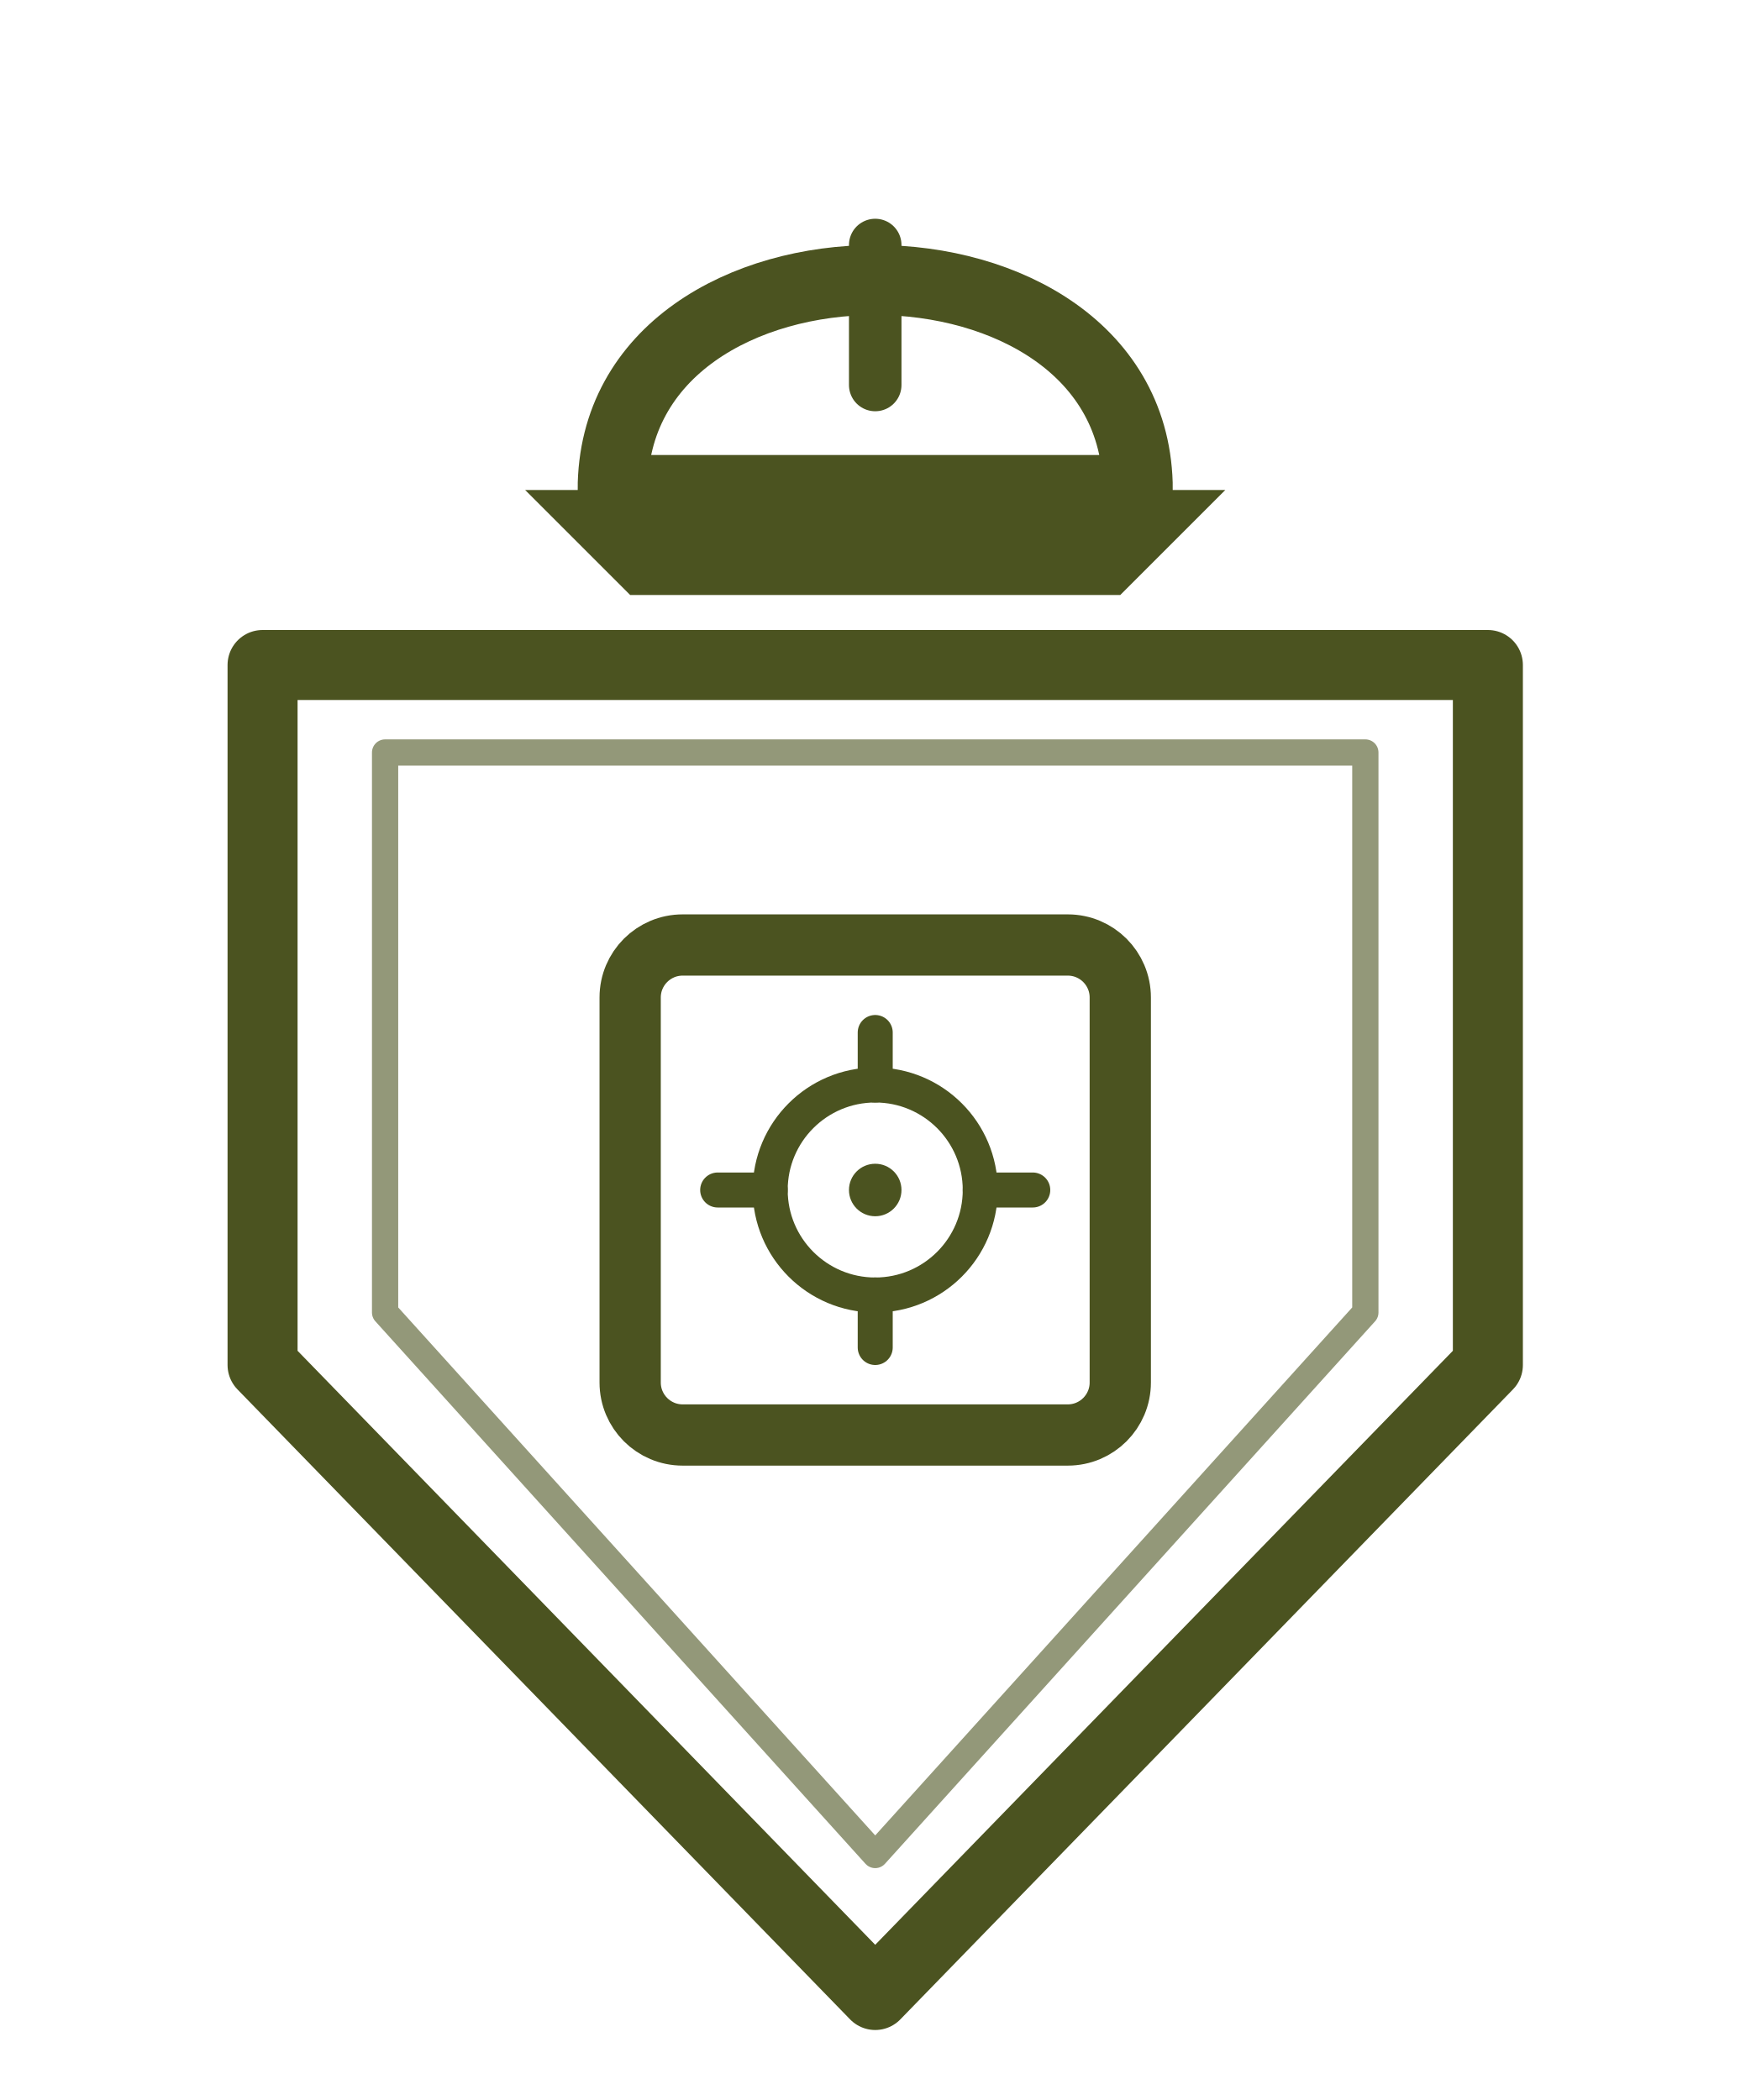
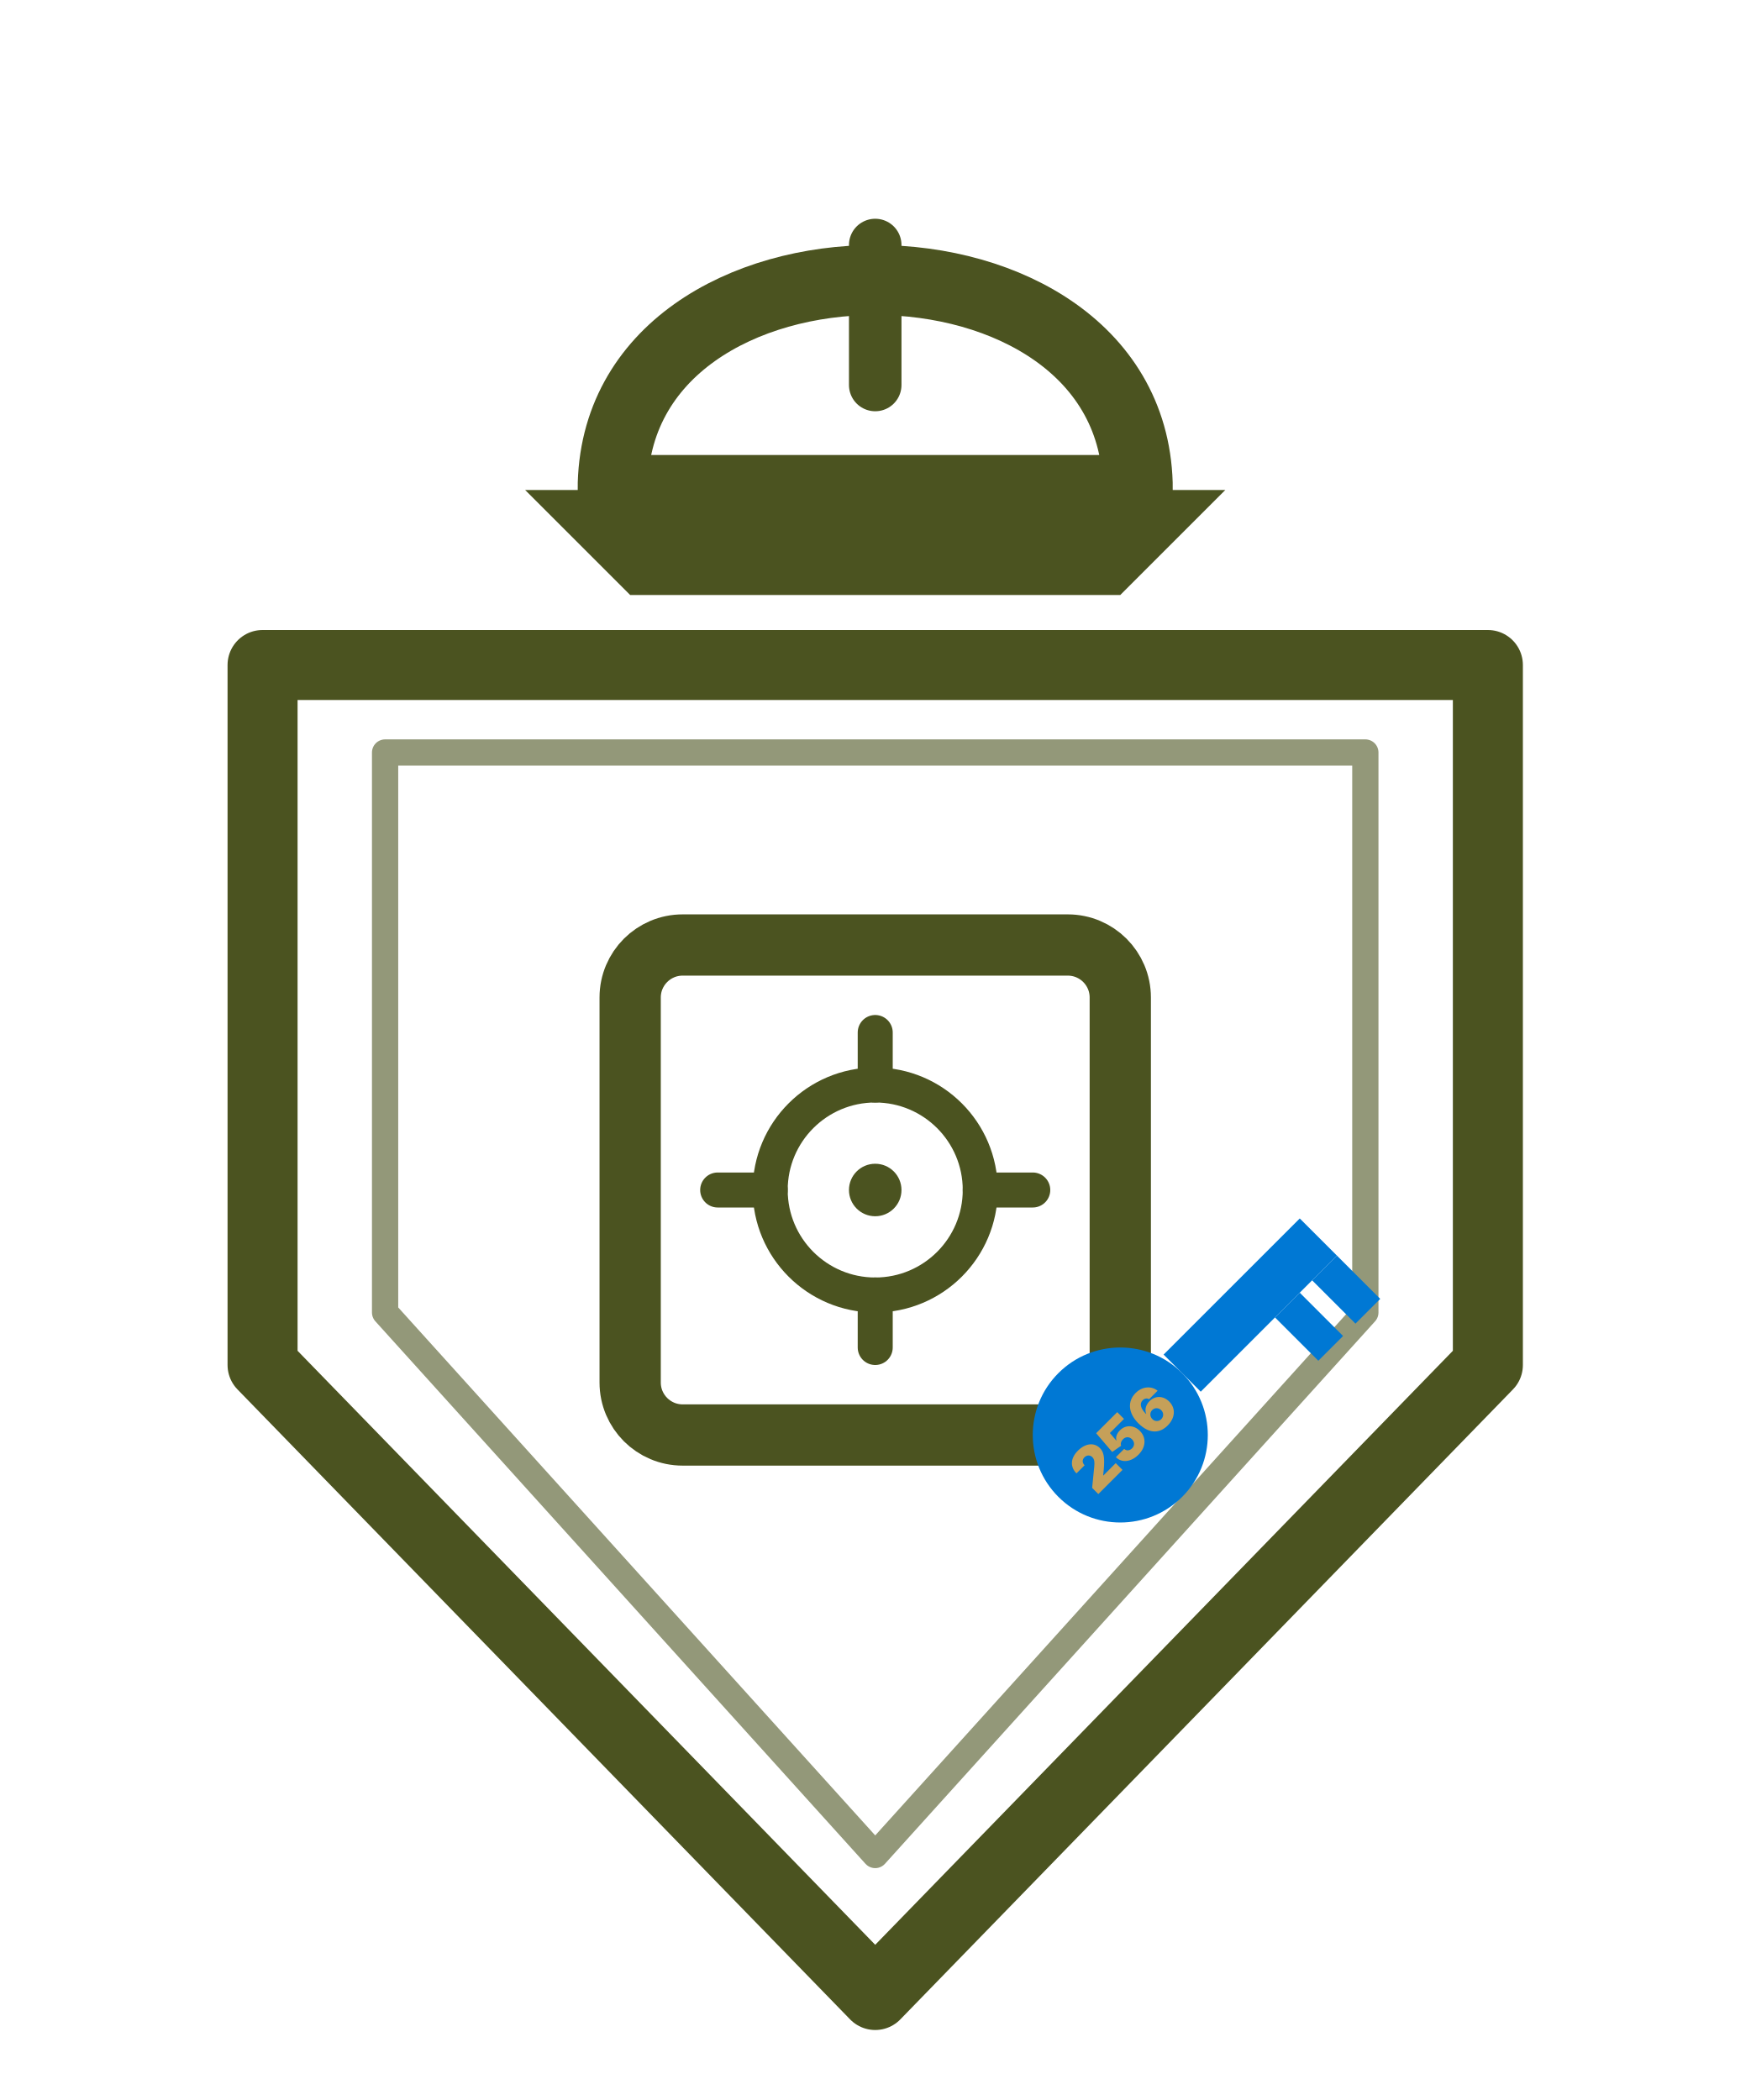
<svg xmlns="http://www.w3.org/2000/svg" viewBox="0 0 100 120" width="100%" height="100%" style="max-width: 250px; display: block; margin: auto;">
  <path d="M35 28 C35 12, 65 12, 65 28 Z" fill="none" stroke="#4B5320" stroke-width="4" stroke-linecap="round" />
  <path d="M30 28 L70 28 L64 34 L36 34 Z" fill="#4B5320" />
  <line x1="50" y1="14" x2="50" y2="22" stroke="#4B5320" stroke-width="3" stroke-linecap="round" />
  <polygon points="15 38, 85 38, 85 78, 50 114, 15 78" fill="none" stroke="#4B5320" stroke-width="4" stroke-linejoin="round" />
  <polygon points="22 43, 78 43, 78 75, 50 106, 22 75" fill="none" stroke="#4B5320" stroke-width="1.5" stroke-linejoin="round" opacity="0.6" />
  <rect x="36" y="54" width="28" height="28" rx="3" fill="none" stroke="#4B5320" stroke-width="3.5" stroke-linejoin="round" />
  <circle cx="50" cy="68" r="6" fill="none" stroke="#4B5320" stroke-width="2" />
  <circle cx="50" cy="68" r="1.5" fill="#4B5320" />
  <line x1="50" y1="59" x2="50" y2="62" stroke="#4B5320" stroke-width="2" stroke-linecap="round" />
  <line x1="50" y1="74" x2="50" y2="77" stroke="#4B5320" stroke-width="2" stroke-linecap="round" />
  <line x1="41" y1="68" x2="44" y2="68" stroke="#4B5320" stroke-width="2" stroke-linecap="round" />
  <line x1="56" y1="68" x2="59" y2="68" stroke="#4B5320" stroke-width="2" stroke-linecap="round" />
+   <g transform="translate(64, 82) rotate(-45)">
+     <circle cx="0" cy="0" r="5" fill="#0078D4" />
+     <rect x="5" y="-1.5" width="11" height="3" fill="#0078D4" />
+     <path d="M 11 1.5 L 13 1.5 L 13 5 L 11 5 Z M 14 1.5 L 16 1.5 L 16 5 L 14 5 Z" fill="#0078D4" />
+     <text x="0" y="1.5" fill="#C5A059" font-family="system-ui, -apple-system, sans-serif" font-size="3.5" font-weight="900" text-anchor="middle">256</text>
+   </g>
</svg>
